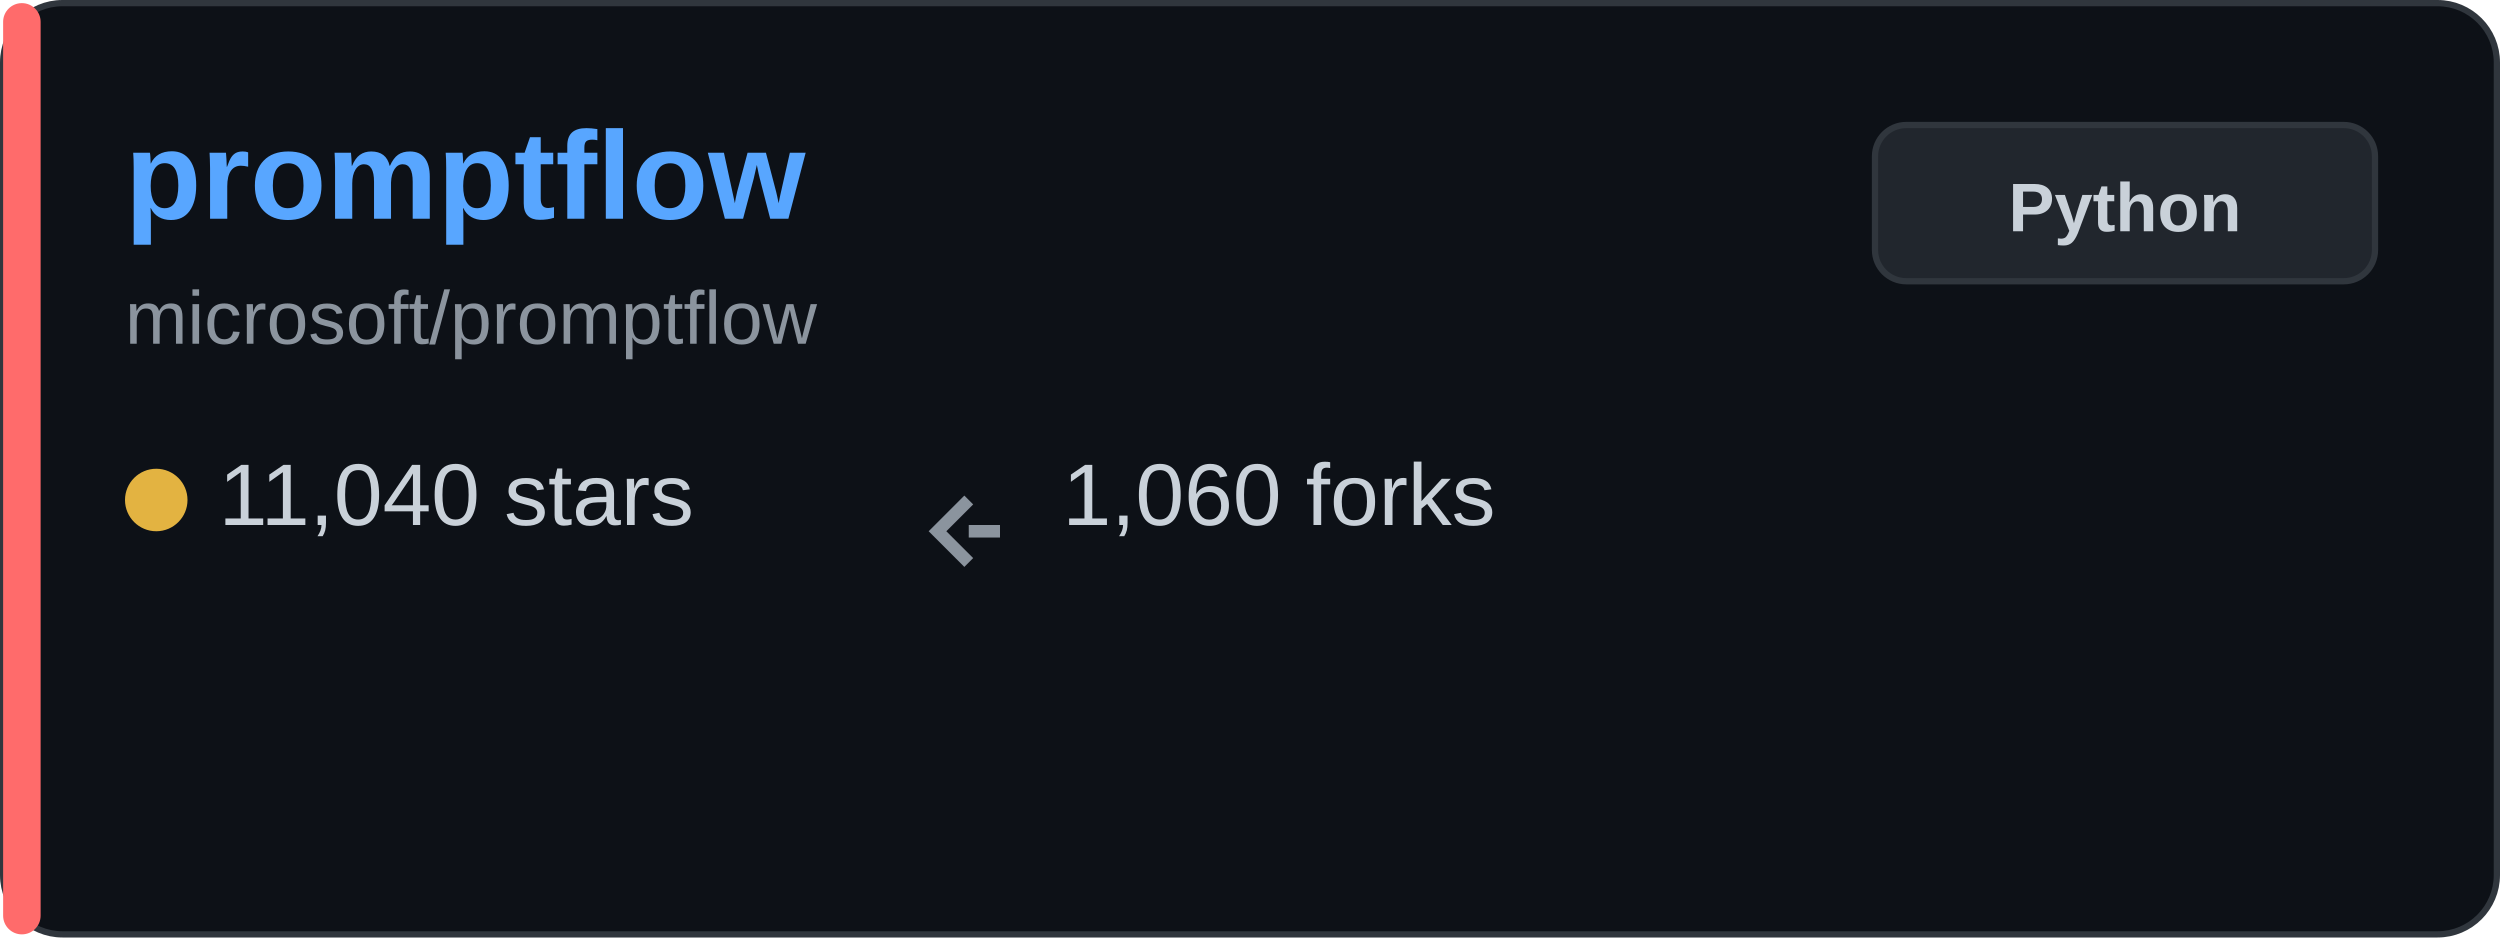
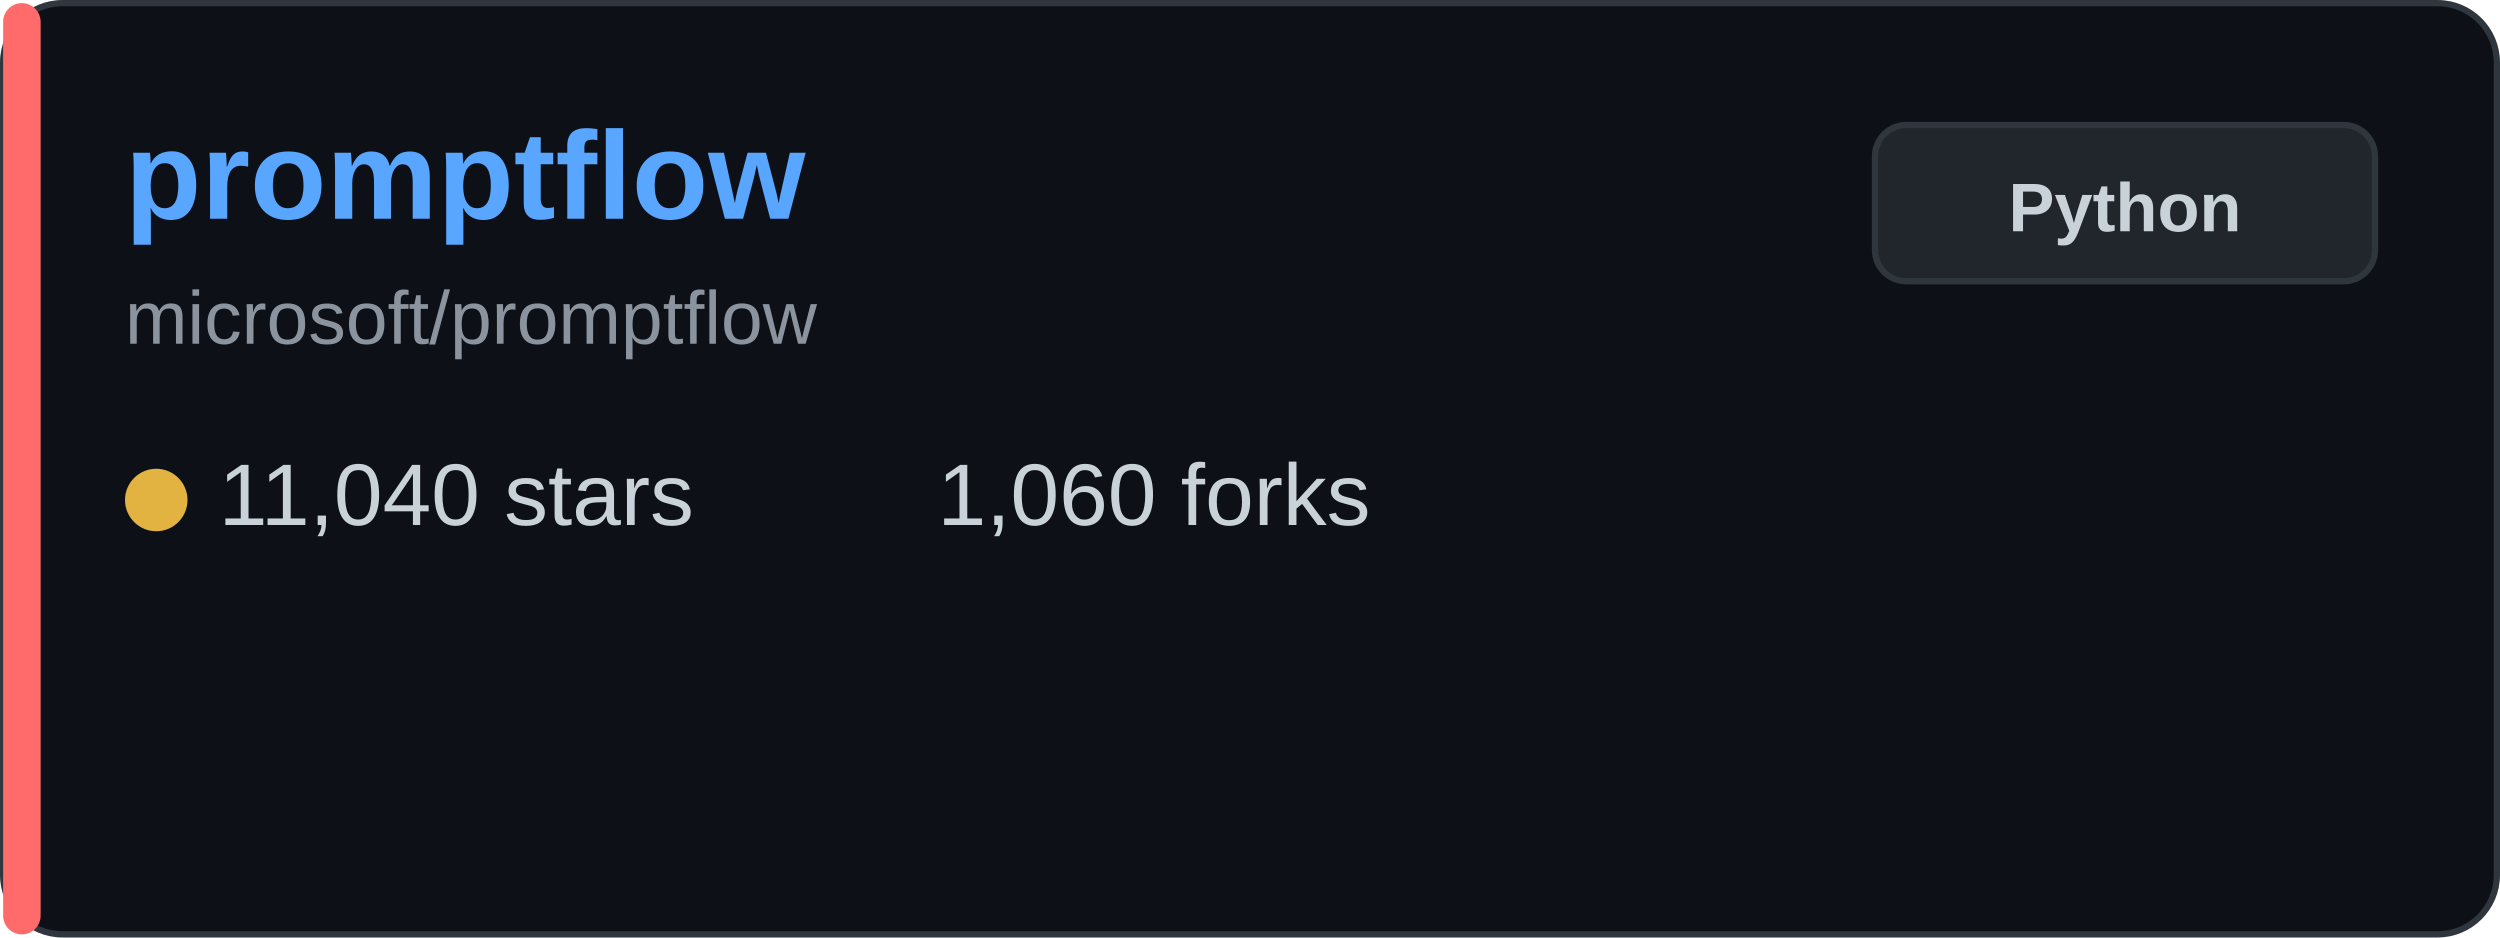
<svg xmlns="http://www.w3.org/2000/svg" width="400" height="150" viewBox="0 0 400 150" fill="none">
  <rect x="0.5" y="0.5" width="399" height="149" rx="9.5" fill="#0d1117" stroke="#30363d" />
  <rect x="0.5" y="0.5" width="6" height="149" rx="3" fill="#ff6b6b" />
  <text x="20" y="35" font-family="Arial, sans-serif" font-size="20" font-weight="bold" fill="#58a6ff">promptflow</text>
  <text x="20" y="55" font-family="Arial, sans-serif" font-size="12" fill="#8b949e">microsoft/promptflow</text>
  <g transform="translate(20, 80)">
    <circle cx="5" cy="0" r="5" fill="#e3b341" />
    <text x="15" y="4" font-family="Arial, sans-serif" font-size="14" fill="#c9d1d9">11,040 stars</text>
  </g>
  <g transform="translate(150, 80)">
-     <path d="M5 0 L0 5 L5 10 M5 5 L10 5" stroke="#8b949e" stroke-width="2" fill="none" />
-     <text x="20" y="4" font-family="Arial, sans-serif" font-size="14" fill="#c9d1d9">1,060 forks</text>
+     <text x="0" y="4" font-family="Arial, sans-serif" font-size="14" fill="#c9d1d9">1,060 forks</text>
  </g>
  <rect x="300" y="20" width="80" height="25" rx="5" fill="#21262d" stroke="#30363d" />
  <text x="340" y="37" font-family="Arial, sans-serif" font-size="11" font-weight="bold" fill="#c9d1d9" text-anchor="middle">Python</text>
</svg>
